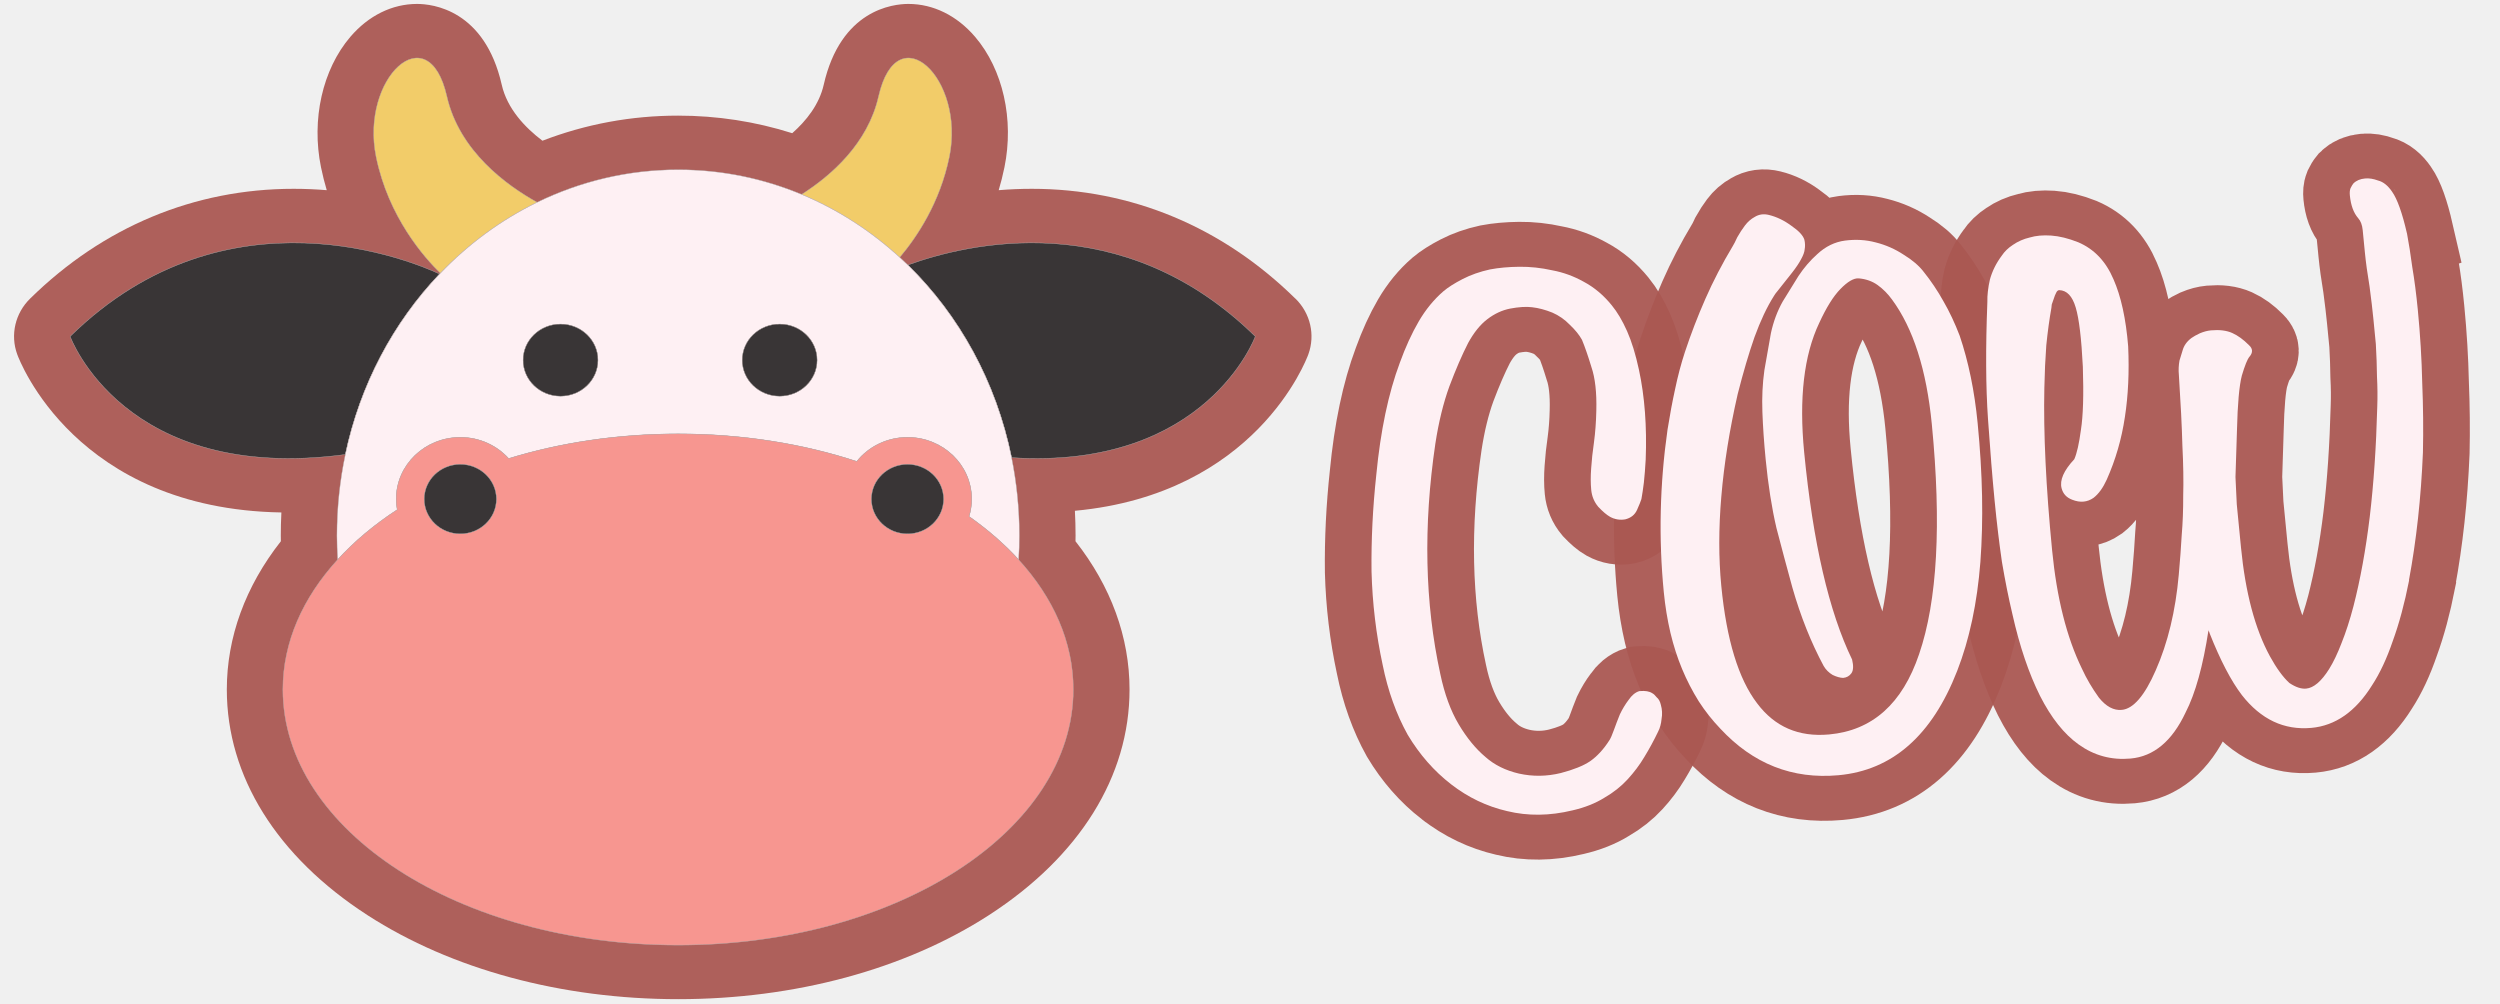
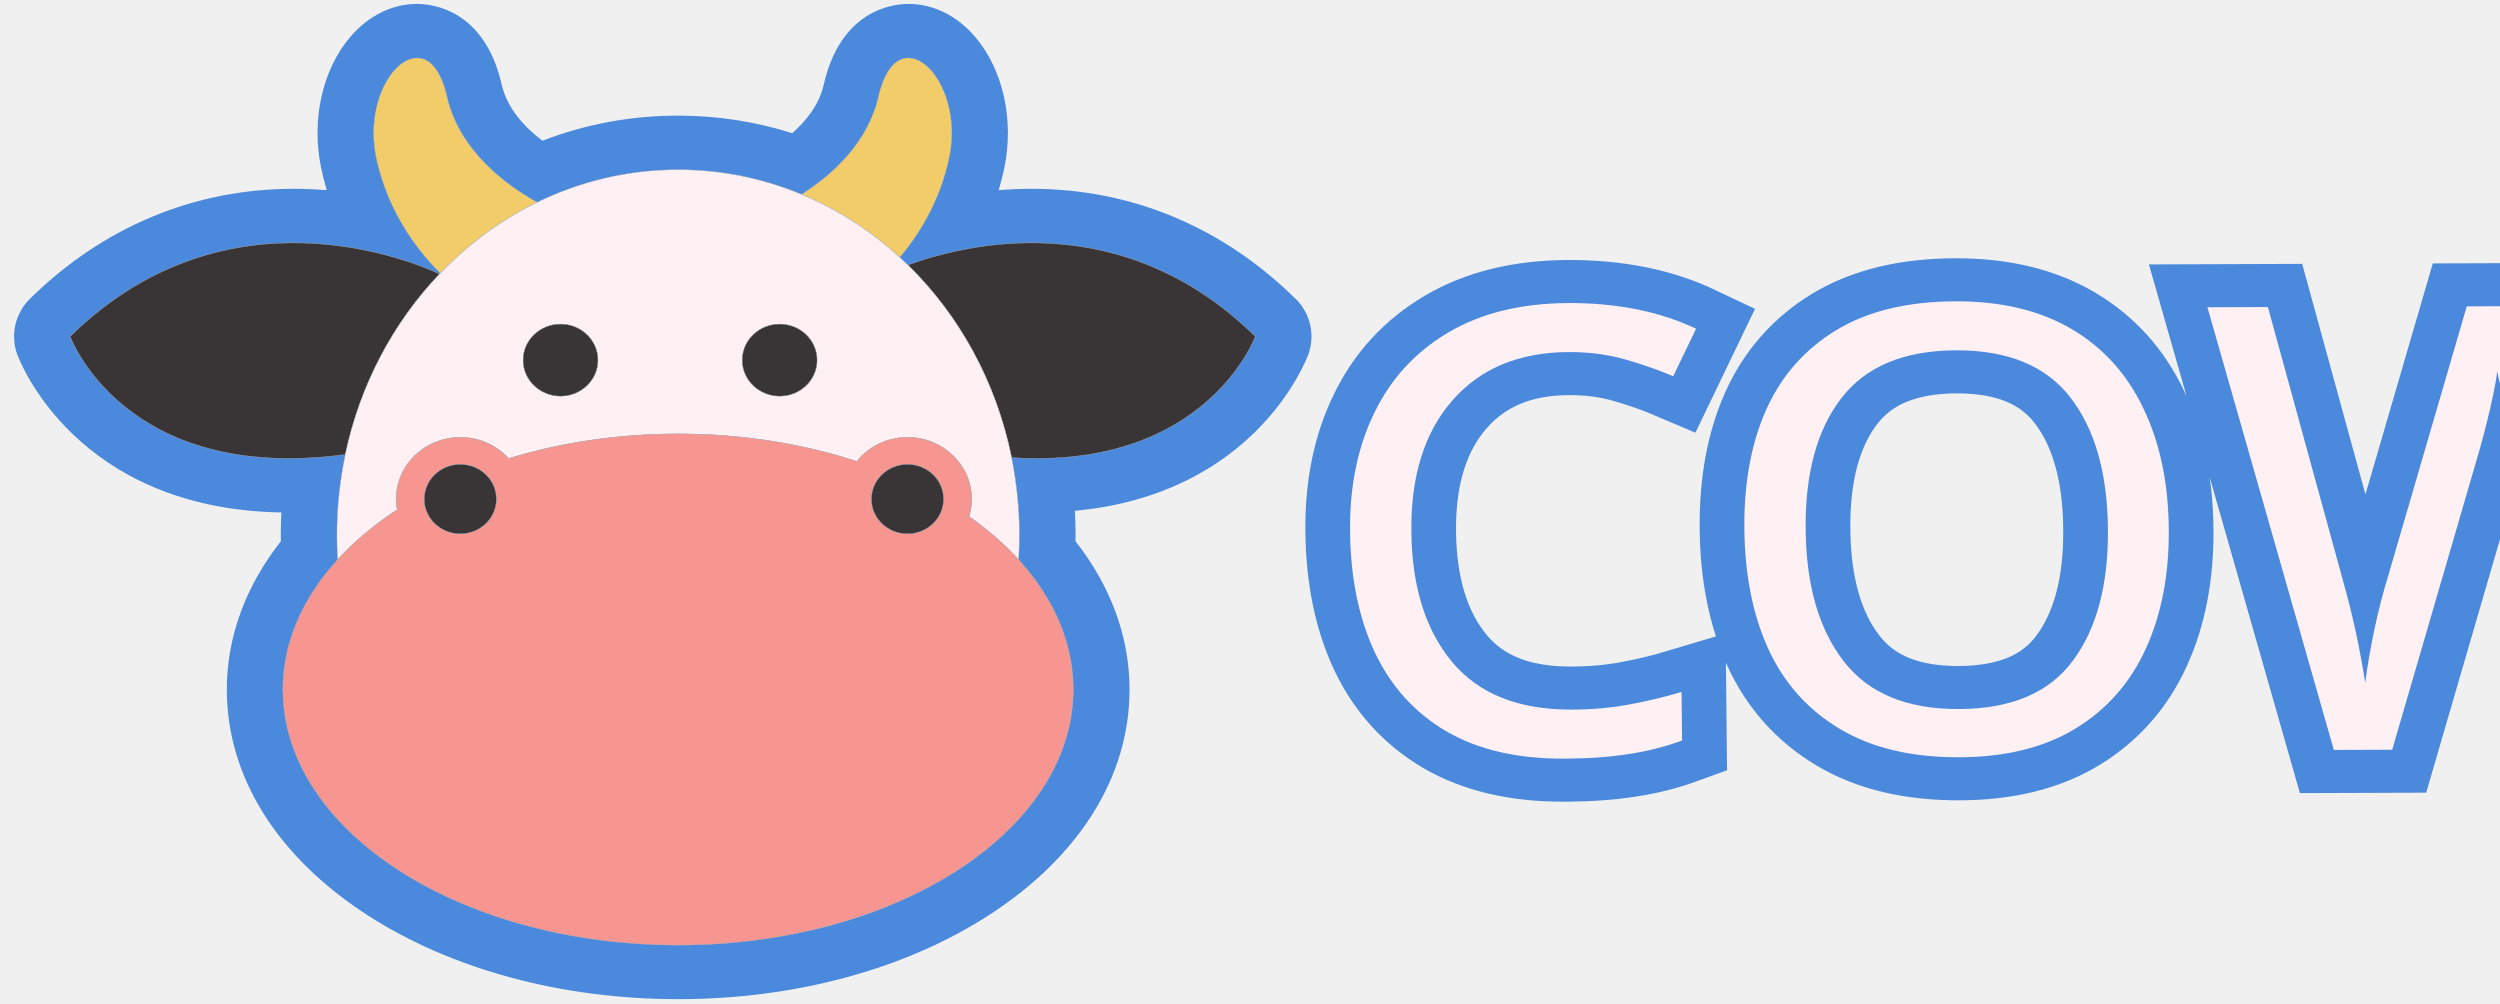
<svg xmlns="http://www.w3.org/2000/svg" width="162" height="65" viewBox="0 0 162 65" id="svg6809" version="1.1">
  <defs id="defs6811" />
  <g id="layer1" transform="translate(0,-987.3622)">
    <g id="g3451">
      <g id="g6789" transform="matrix(0.9846327,0,0,0.9846327,-57.16736,921.4269)">
-         <path id="path4164-6-2-3" style="fill:#aa5752;fill-opacity:0.941;fill-rule:nonzero;stroke:none;stroke-width:0.106;stroke-opacity:1" d="m 143.309,86.616 c -4.81,-4.728 -10.808,-7.226 -17.346,-7.226 -0.75,0 -1.477,0.032 -2.178,0.09 0.145,-0.484 0.273,-0.987 0.379,-1.508 0.643,-3.147 -0.098,-6.436 -1.932,-8.584 -1.193,-1.396 -2.751,-2.165 -4.389,-2.165 -1.024,0 -4.452,0.384 -5.574,5.322 -0.295,1.297 -1.141,2.364 -2.071,3.185 -2.427,-0.768 -4.944,-1.156 -7.509,-1.156 -3.084,0 -6.079,0.555 -8.931,1.652 -1.138,-0.862 -2.319,-2.1 -2.678,-3.681 -1.122,-4.938 -4.55,-5.322 -5.574,-5.322 -1.638,0 -3.196,0.769 -4.389,2.165 -1.835,2.148 -2.575,5.437 -1.932,8.584 0.107,0.521 0.234,1.024 0.378,1.508 -0.7,-0.057 -1.427,-0.09 -2.176,-0.09 -6.538,0 -12.537,2.499 -17.347,7.227 -0.984,0.967 -1.313,2.388 -0.848,3.665 0.153,0.42 3.858,10.179 17.386,10.408 -0.026,0.506 -0.039,1.013 -0.039,1.519 0,0.124 0,0.25 0.005,0.376 -2.333,2.969 -3.557,6.315 -3.557,9.756 0,5.716 3.286,10.989 9.253,14.849 5.515,3.567 12.779,5.531 20.452,5.531 7.673,0 14.937,-1.964 20.452,-5.531 5.967,-3.859 9.252,-9.133 9.252,-14.849 0,-3.441 -1.224,-6.787 -3.557,-9.756 0.005,-0.126 0.005,-0.252 0.005,-0.376 0,-0.543 -0.015,-1.086 -0.044,-1.629 11.882,-1.104 15.22,-9.901 15.365,-10.3 0.463,-1.277 0.135,-2.698 -0.85,-3.664" />
-         <path id="path4180-6-6-6" style="fill:#f2cc69;fill-opacity:1;fill-rule:nonzero;stroke:#b3b3b3;stroke-width:0.024" d="m 120.539,77.285 c 1.055,-5.165 -3.429,-9.399 -4.661,-3.98 -0.708,3.117 -3.131,5.224 -5.064,6.453 2.376,0.989 4.555,2.399 6.459,4.145 1.152,-1.365 2.653,-3.62 3.265,-6.618" />
-         <path id="path4182-3-1-7" style="fill:#393536;fill-opacity:1;fill-rule:nonzero;stroke:#b3b3b3;stroke-width:0.024" d="m 140.671,89.106 c -8.759,-8.607 -18.976,-6.12 -22.867,-4.702 3.385,3.305 5.822,7.706 6.828,12.678 12.842,0.818 16.039,-7.976 16.039,-7.976" />
-         <path id="path4184-5-8-5" style="fill:#f2cc69;fill-opacity:1;fill-rule:nonzero;stroke:#b3b3b3;stroke-width:0.024" d="m 93.408,80.278 c -1.993,-1.104 -5.117,-3.36 -5.938,-6.973 -1.231,-5.419 -5.716,-1.185 -4.66,3.98 0.81,3.967 3.176,6.634 4.23,7.658 1.845,-1.923 3.996,-3.509 6.369,-4.665" />
-         <path id="path4186-2-7-3" style="fill:#393536;fill-opacity:1;fill-rule:nonzero;stroke:#b3b3b3;stroke-width:0.024" d="m 62.677,89.106 c 0,0 3.535,9.726 18.109,7.77 0.97,-4.598 3.167,-8.696 6.203,-11.88 C 85.397,84.249 73.02,78.941 62.677,89.106" />
-         <path id="path4220-3-9-5" style="fill:#fef0f3;fill-opacity:1;fill-rule:nonzero;stroke:#b3b3b3;stroke-width:0.024" d="m 109.371,93.035 c -1.36,0 -2.462,-1.062 -2.462,-2.371 0,-1.309 1.103,-2.371 2.462,-2.371 1.36,0 2.462,1.061 2.462,2.371 0,1.309 -1.102,2.371 -2.462,2.371 z m -14.421,0 c -1.36,0 -2.462,-1.062 -2.462,-2.371 0,-1.309 1.102,-2.371 2.462,-2.371 1.36,0 2.462,1.061 2.462,2.371 0,1.309 -1.102,2.371 -2.462,2.371 z m 22.324,-9.131 c -1.904,-1.746 -4.084,-3.156 -6.459,-4.145 -2.52,-1.05 -5.26,-1.626 -8.126,-1.626 -3.309,0 -6.451,0.768 -9.28,2.146 -2.373,1.156 -4.524,2.742 -6.369,4.665 l -0.05,0.052 c -3.036,3.183 -5.233,7.282 -6.203,11.88 -0.362,1.716 -0.554,3.5 -0.554,5.333 0,0.533 0.018,1.061 0.05,1.585 1.095,-1.198 2.413,-2.302 3.919,-3.285 -0.041,-0.228 -0.067,-0.461 -0.067,-0.7 0,-2.245 1.89,-4.064 4.221,-4.064 1.269,0 2.405,0.542 3.179,1.396 3.38,-1.04 7.162,-1.622 11.155,-1.622 4.23,0 8.224,0.654 11.755,1.813 0.772,-0.963 1.979,-1.587 3.341,-1.587 2.331,0 4.221,1.82 4.221,4.064 0,0.398 -0.062,0.782 -0.173,1.145 1.234,0.868 2.329,1.819 3.262,2.84 0.032,-0.524 0.05,-1.052 0.05,-1.585 0,-1.76 -0.178,-3.475 -0.512,-5.127 -1.006,-4.972 -3.443,-9.373 -6.828,-12.678 -0.174,-0.17 -0.351,-0.336 -0.53,-0.5" />
-         <path id="path4222-7-2-6" style="fill:#f79690;fill-opacity:1;fill-rule:nonzero;stroke:#b3b3b3;stroke-width:0.024" d="m 88.354,97.522 c 1.311,0 2.374,1.024 2.374,2.286 0,1.263 -1.063,2.286 -2.374,2.286 -1.311,0 -2.374,-1.023 -2.374,-2.286 0,-1.263 1.063,-2.286 2.374,-2.286 z m 29.429,0 c 1.311,0 2.374,1.024 2.374,2.286 0,1.263 -1.063,2.286 -2.374,2.286 -1.311,0 -2.374,-1.023 -2.374,-2.286 0,-1.263 1.063,-2.286 2.374,-2.286 z m 4.048,3.431 c 0.111,-0.363 0.173,-0.747 0.173,-1.145 0,-2.245 -1.89,-4.064 -4.221,-4.064 -1.362,0 -2.569,0.623 -3.341,1.587 -3.531,-1.159 -7.525,-1.813 -11.755,-1.813 -3.993,0 -7.774,0.583 -11.155,1.622 -0.774,-0.854 -1.91,-1.396 -3.179,-1.396 -2.331,0 -4.221,1.82 -4.221,4.064 0,0.239 0.026,0.472 0.067,0.7 -1.505,0.984 -2.823,2.087 -3.919,3.285 -2.289,2.505 -3.605,5.426 -3.605,8.547 0,9.291 11.645,16.822 26.011,16.822 14.365,0 26.01,-7.532 26.01,-16.822 0,-3.121 -1.315,-6.042 -3.604,-8.547 -0.933,-1.021 -2.028,-1.973 -3.262,-2.84" />
-         <path id="path4224-2-0-2" style="fill:#393536;fill-opacity:1;fill-rule:nonzero;stroke:#b3b3b3;stroke-width:0.024" d="m 94.949,88.293 c -1.36,0 -2.462,1.061 -2.462,2.371 0,1.309 1.102,2.371 2.462,2.371 1.36,0 2.462,-1.062 2.462,-2.371 0,-1.309 -1.102,-2.371 -2.462,-2.371" />
-         <path id="path4226-6-2-9" style="fill:#393536;fill-opacity:1;fill-rule:nonzero;stroke:#b3b3b3;stroke-width:0.024" d="m 111.833,90.664 c 0,-1.309 -1.102,-2.371 -2.462,-2.371 -1.36,0 -2.462,1.061 -2.462,2.371 0,1.309 1.103,2.371 2.462,2.371 1.36,0 2.462,-1.062 2.462,-2.371" />
-         <path id="path4262-5-3-1" style="fill:#393536;fill-opacity:1;fill-rule:nonzero;stroke:#b3b3b3;stroke-width:0.024" d="m 88.354,102.095 c 1.311,0 2.374,-1.023 2.374,-2.286 0,-1.263 -1.063,-2.286 -2.374,-2.286 -1.311,0 -2.374,1.024 -2.374,2.286 0,1.263 1.063,2.286 2.374,2.286" />
-         <path id="path4264-6-7-2" style="fill:#393536;fill-opacity:1;fill-rule:nonzero;stroke:#b3b3b3;stroke-width:0.024" d="m 115.409,99.809 c 0,1.263 1.063,2.286 2.374,2.286 1.311,0 2.374,-1.023 2.374,-2.286 0,-1.263 -1.063,-2.286 -2.374,-2.286 -1.311,0 -2.374,1.024 -2.374,2.286" />
-         <g id="g6364">
-           <g transform="matrix(0.1861635,0.01910984,-0.01984548,0.1792627,85.50783,10.79295)" id="g5819-5-7">
-             <g transform="matrix(0.9800887,-0.1985601,0.1985601,0.9800887,0,0)" style="font-style:normal;font-variant:normal;font-weight:normal;font-stretch:normal;font-size:236.428px;line-height:125%;font-family:Ubuntu;-inkscape-font-specification:Ubuntu;letter-spacing:0px;word-spacing:0px;fill:#ffffff;fill-opacity:1;stroke:#aa5752;stroke-width:32.8;stroke-linecap:butt;stroke-linejoin:miter;stroke-miterlimit:4;stroke-dasharray:none;stroke-opacity:0.941" id="text5215-3-8-9-0">
-               <path d="m 305.945,629.258 q -8.275,-8.039 -13.476,-19.387 -4.965,-11.821 -6.384,-26.243 -1.891,-17.023 -0.709,-34.282 1.419,-17.259 4.965,-34.991 4.492,-23.879 12.058,-39.956 3.783,-8.275 8.039,-14.422 4.256,-6.147 9.694,-10.166 2.601,-1.891 7.093,-3.783 4.492,-1.891 9.93,-2.601 4.729,-0.473 10.403,0 5.674,0.473 11.349,2.364 5.674,1.655 10.639,5.201 5.201,3.546 8.984,9.457 2.601,4.019 4.492,9.93 1.891,5.911 2.837,14.422 1.655,14.895 -0.709,32.863 -0.709,4.729 -1.419,8.275 -0.709,3.31 -1.419,5.911 -0.473,1.182 -1.891,3.783 -1.419,2.601 -4.492,3.074 -2.837,0.236 -5.201,-1.419 -1.655,-1.182 -3.783,-4.019 -1.891,-2.837 -1.891,-6.384 0,-3.546 0.709,-7.802 0.709,-4.492 1.891,-9.457 1.182,-5.201 1.891,-11.349 1.182,-9.93 -0.236,-16.077 -1.182,-6.147 -2.364,-10.166 -1.182,-2.837 -3.783,-5.911 -2.364,-3.074 -5.674,-4.965 -3.546,-1.891 -6.856,-2.601 -3.074,-0.709 -7.802,-0.236 -4.256,0.473 -8.275,3.074 -4.019,2.601 -7.566,8.039 -3.783,6.147 -8.039,15.131 -4.019,8.748 -6.856,20.333 -10.639,44.448 -6.147,83.932 1.182,11.112 4.729,18.914 3.546,7.802 8.275,12.767 4.256,4.729 11.112,7.093 7.093,2.364 14.659,1.182 6.856,-1.182 10.639,-3.31 4.019,-2.364 7.566,-7.093 0.709,-0.946 1.891,-3.546 1.182,-2.601 2.601,-5.438 1.655,-2.837 3.546,-4.965 1.891,-2.364 4.019,-2.837 l 0.236,0 q 2.837,0 4.256,1.182 0.709,0.473 1.419,1.655 0.946,0.946 1.182,2.837 0.473,2.601 -0.236,5.201 -0.473,2.601 -1.655,4.492 -2.601,4.492 -5.674,8.748 -2.837,4.019 -6.62,7.566 -3.783,3.546 -8.748,5.911 -4.965,2.601 -11.585,3.546 -12.294,1.891 -22.933,-1.891 -10.403,-3.546 -18.678,-11.585 z" style="font-style:normal;font-variant:normal;font-weight:normal;font-stretch:normal;font-family:'Variane Script';-inkscape-font-specification:'Variane Script';fill:#ffffff;stroke:#aa5752;stroke-width:32.8;stroke-miterlimit:4;stroke-dasharray:none;stroke-opacity:0.941" id="path6402" />
-               <path d="m 499.258,482.909 q 3.31,14.659 3.31,32.391 0,14.186 -0.946,26.716 -0.946,12.531 -2.837,23.879 -3.783,22.224 -11.821,38.774 -16.55,34.046 -45.158,34.046 -24.352,0 -39.72,-20.806 -3.783,-4.965 -6.62,-10.639 -2.837,-5.911 -4.729,-12.294 -1.891,-6.384 -2.837,-13.476 -0.946,-7.329 -0.946,-15.131 0,-29.553 6.856,-58.87 1.891,-7.566 4.019,-14.422 2.128,-7.093 4.729,-13.24 4.019,-9.457 8.984,-18.678 4.965,-9.221 11.349,-18.205 0.709,-0.946 1.891,-3.074 1.419,-2.128 3.074,-4.019 1.655,-1.891 3.783,-2.837 2.364,-1.182 4.965,-0.236 4.019,1.419 7.566,4.729 3.546,3.074 4.019,5.438 0.236,1.891 -0.236,3.546 -0.236,1.419 -1.655,3.546 -1.182,1.891 -3.546,4.492 -2.128,2.364 -5.674,6.147 -0.946,0.946 -1.419,1.655 -4.256,5.674 -8.275,14.422 -3.783,8.511 -7.802,20.096 -6.147,19.151 -9.221,36.646 -3.074,17.259 -3.074,32.627 0,29.553 8.511,43.739 8.039,13.713 24.116,13.713 22.933,0 34.282,-26.243 12.294,-28.135 12.294,-83.223 0,-29.79 -9.694,-46.576 -1.891,-3.31 -4.492,-5.674 -2.601,-2.364 -6.384,-3.074 -2.601,-0.473 -6.856,3.31 -4.019,3.546 -8.511,11.585 -9.694,16.786 -9.694,46.576 0,49.65 9.694,76.839 0.473,3.546 -0.709,4.965 -1.182,1.419 -3.074,1.419 -1.655,-0.236 -3.546,-1.419 -1.891,-1.419 -2.837,-3.546 -5.438,-13.476 -8.275,-29.553 -1.891,-11.349 -3.546,-22.224 -1.419,-11.112 -1.419,-25.298 0,-9.221 0.473,-17.259 0.473,-8.039 2.128,-15.131 1.891,-7.093 3.546,-13.24 1.891,-6.147 5.201,-11.112 3.31,-4.492 6.384,-8.748 3.31,-4.256 7.329,-7.329 4.729,-3.783 10.166,-4.019 5.674,-0.236 10.639,1.655 5.201,1.891 9.457,5.438 4.256,3.31 6.384,6.856 3.31,5.201 5.911,11.349 2.601,5.911 4.492,13.004 z" style="font-style:normal;font-variant:normal;font-weight:normal;font-stretch:normal;font-family:'Variane Script';-inkscape-font-specification:'Variane Script';fill:#ffffff;stroke:#aa5752;stroke-width:32.8;stroke-miterlimit:4;stroke-dasharray:none;stroke-opacity:0.941" id="path6404" />
-               <path d="m 659.308,460.449 q 0.473,5.438 0.709,12.531 0.473,6.856 0.473,15.604 0,13.713 -0.946,26.716 -0.709,13.004 -2.128,25.298 -3.31,24.588 -9.221,45.867 l 0,0.236 q -3.546,12.294 -7.802,21.515 -4.019,9.221 -8.748,15.368 -9.93,13.476 -22.697,13.476 -14.422,0 -23.17,-14.186 -4.965,-8.275 -9.221,-23.643 0,-0.473 -0.236,-0.709 0,-0.236 0,-0.473 -4.729,19.387 -10.876,29.317 -8.511,14.895 -20.806,14.895 -10.166,0 -17.732,-6.856 -7.093,-6.384 -11.821,-18.914 -4.729,-12.767 -6.856,-30.499 -1.182,-8.984 -1.891,-19.387 -0.473,-10.403 -0.473,-22.461 0,-12.531 0.473,-30.026 0.473,-17.496 3.783,-42.557 0.236,-3.546 1.655,-8.039 1.655,-4.492 4.965,-8.275 1.655,-2.128 4.256,-3.546 2.837,-1.655 6.147,-2.128 3.31,-0.709 7.566,0 4.256,0.709 9.221,3.31 8.039,4.492 11.112,14.659 3.074,9.694 2.837,24.825 -0.709,13.949 -3.546,25.534 -2.837,11.821 -8.511,22.224 -2.364,4.256 -5.201,6.147 -3.546,2.128 -7.566,0 -2.837,-1.419 -3.31,-4.492 -0.709,-4.492 5.438,-10.166 1.655,-3.074 3.31,-10.403 1.891,-7.566 2.837,-22.933 0.709,-15.604 -0.473,-21.751 -1.182,-6.384 -5.201,-6.856 -0.709,0 -1.182,0.946 -0.473,0.709 -0.946,1.891 -0.473,0.946 -0.946,2.128 -0.236,0.946 -0.236,1.182 -1.655,6.147 -3.074,13.476 -1.182,7.093 -2.128,15.368 -2.837,24.588 -2.837,59.343 0,26.243 6.384,43.976 1.891,5.674 4.965,11.112 3.31,5.201 7.566,5.201 6.147,0 13.24,-13.24 7.802,-14.422 11.349,-34.046 1.419,-7.802 2.364,-14.186 1.182,-6.62 1.891,-14.422 0.946,-7.802 1.419,-18.205 0.709,-10.403 1.182,-25.771 0,-2.601 0.709,-5.201 0.473,-1.182 1.419,-3.546 0.946,-2.601 3.546,-4.256 1.182,-0.709 3.074,-1.419 2.128,-0.709 4.019,-0.709 4.492,0 7.329,1.655 2.837,1.655 5.438,4.965 1.891,2.128 -0.236,4.256 -1.182,1.182 -3.31,6.62 -1.891,5.438 -3.546,19.623 -0.709,5.674 -1.182,9.457 -0.473,3.546 -0.946,7.566 -0.236,4.019 -0.473,9.93 0,5.674 0,15.841 0,24.825 6.384,40.429 2.837,6.856 5.911,10.403 3.074,2.601 5.674,2.601 4.019,0 8.748,-6.384 2.601,-3.546 5.201,-8.984 2.837,-5.674 5.438,-13.004 4.965,-14.186 8.748,-31.918 3.783,-17.968 6.384,-39.72 0.709,-5.438 0.946,-11.112 0.473,-5.674 0.709,-11.821 0,-4.019 0,-8.984 0,-5.201 -0.236,-12.058 -0.473,-7.329 -0.473,-12.531 0,-5.201 0,-8.275 0,-2.837 -1.182,-4.492 -2.128,-3.074 -2.128,-8.511 0,-1.655 0.473,-2.601 0.709,-1.182 1.182,-1.655 1.655,-1.419 4.256,-1.419 2.128,0 4.492,1.182 2.601,0.946 4.492,4.492 2.364,4.256 3.783,15.604 z" style="font-style:normal;font-variant:normal;font-weight:normal;font-stretch:normal;font-family:'Variane Script';-inkscape-font-specification:'Variane Script';fill:#ffffff;stroke:#aa5752;stroke-width:32.8;stroke-miterlimit:4;stroke-dasharray:none;stroke-opacity:0.941" id="path6406" />
-             </g>
-           </g>
-           <g transform="matrix(1.014597,-0.09179998,0.0953339,0.9769873,0,0)" style="font-style:normal;font-variant:normal;font-weight:normal;font-stretch:normal;font-size:43.435px;line-height:125%;font-family:Ubuntu;-inkscape-font-specification:Ubuntu;letter-spacing:0px;word-spacing:0px;fill:#fef0f3;fill-opacity:1;stroke:none;stroke-width:1px;stroke-linecap:butt;stroke-linejoin:miter;stroke-opacity:1" id="text5215-3-2-9">
-             <path d="m 138.718,134.405 q -1.52,-1.477 -2.476,-3.562 -0.912,-2.172 -1.173,-4.821 -0.347,-3.127 -0.13,-6.298 0.261,-3.171 0.912,-6.428 0.825,-4.387 2.215,-7.341 0.695,-1.52 1.477,-2.65 0.782,-1.129 1.781,-1.868 0.478,-0.347 1.303,-0.695 0.825,-0.347 1.824,-0.478 0.869,-0.087 1.911,0 1.042,0.087 2.085,0.434 1.042,0.304 1.955,0.956 0.956,0.652 1.651,1.737 0.478,0.738 0.825,1.824 0.347,1.086 0.521,2.65 0.304,2.736 -0.13,6.038 -0.13,0.869 -0.261,1.52 -0.13,0.608 -0.261,1.086 -0.087,0.217 -0.347,0.695 -0.261,0.478 -0.825,0.565 -0.521,0.043 -0.956,-0.261 -0.304,-0.217 -0.695,-0.738 -0.347,-0.521 -0.347,-1.173 0,-0.652 0.13,-1.433 0.13,-0.825 0.347,-1.737 0.217,-0.956 0.347,-2.085 0.217,-1.824 -0.043,-2.954 -0.217,-1.129 -0.434,-1.868 -0.217,-0.521 -0.695,-1.086 -0.434,-0.565 -1.042,-0.912 -0.652,-0.347 -1.26,-0.478 -0.565,-0.13 -1.433,-0.043 -0.782,0.087 -1.52,0.565 -0.738,0.478 -1.39,1.477 -0.695,1.129 -1.477,2.78 -0.738,1.607 -1.26,3.735 -1.955,8.166 -1.129,15.42 0.217,2.041 0.869,3.475 0.652,1.433 1.52,2.346 0.782,0.869 2.041,1.303 1.303,0.434 2.693,0.217 1.26,-0.217 1.955,-0.608 0.738,-0.434 1.39,-1.303 0.13,-0.174 0.347,-0.652 0.217,-0.478 0.478,-0.999 0.304,-0.521 0.652,-0.912 0.347,-0.434 0.738,-0.521 l 0.043,0 q 0.521,0 0.782,0.217 0.13,0.087 0.261,0.304 0.174,0.174 0.217,0.521 0.087,0.478 -0.043,0.956 -0.087,0.478 -0.304,0.825 -0.478,0.825 -1.042,1.607 -0.521,0.738 -1.216,1.39 -0.695,0.652 -1.607,1.086 -0.912,0.478 -2.128,0.652 -2.259,0.347 -4.213,-0.347 -1.911,-0.652 -3.431,-2.128 z" style="font-style:normal;font-variant:normal;font-weight:normal;font-stretch:normal;font-family:'Variane Script';-inkscape-font-specification:'Variane Script';fill:#fef0f3;fill-opacity:1" id="path6409" />
-             <path d="m 174.233,107.518 q 0.608,2.693 0.608,5.951 0,2.606 -0.174,4.908 -0.174,2.302 -0.521,4.387 -0.695,4.083 -2.172,7.123 -3.04,6.255 -8.296,6.255 -4.474,0 -7.297,-3.822 -0.695,-0.912 -1.216,-1.955 -0.521,-1.086 -0.869,-2.259 -0.347,-1.173 -0.521,-2.476 -0.174,-1.347 -0.174,-2.78 0,-5.429 1.26,-10.815 0.347,-1.39 0.738,-2.65 0.391,-1.303 0.869,-2.432 0.738,-1.737 1.651,-3.431 0.912,-1.694 2.085,-3.345 0.13,-0.174 0.347,-0.565 0.261,-0.391 0.565,-0.738 0.304,-0.347 0.695,-0.521 0.434,-0.217 0.912,-0.043 0.738,0.261 1.39,0.869 0.652,0.565 0.738,0.999 0.043,0.347 -0.043,0.652 -0.043,0.261 -0.304,0.652 -0.217,0.347 -0.652,0.825 -0.391,0.434 -1.042,1.129 -0.174,0.174 -0.261,0.304 -0.782,1.042 -1.52,2.65 -0.695,1.564 -1.433,3.692 -1.129,3.518 -1.694,6.732 -0.565,3.171 -0.565,5.994 0,5.429 1.564,8.036 1.477,2.519 4.43,2.519 4.213,0 6.298,-4.821 2.259,-5.169 2.259,-15.289 0,-5.473 -1.781,-8.557 -0.347,-0.608 -0.825,-1.042 -0.478,-0.434 -1.173,-0.565 -0.478,-0.087 -1.26,0.608 -0.738,0.652 -1.564,2.128 -1.781,3.084 -1.781,8.557 0,9.121 1.781,14.117 0.087,0.652 -0.13,0.912 -0.217,0.261 -0.565,0.261 -0.304,-0.043 -0.652,-0.261 -0.347,-0.261 -0.521,-0.652 -0.999,-2.476 -1.52,-5.429 -0.347,-2.085 -0.652,-4.083 -0.261,-2.041 -0.261,-4.648 0,-1.694 0.087,-3.171 0.087,-1.477 0.391,-2.78 0.347,-1.303 0.652,-2.432 0.347,-1.129 0.956,-2.041 0.608,-0.825 1.173,-1.607 0.608,-0.782 1.346,-1.347 0.869,-0.695 1.868,-0.738 1.042,-0.043 1.955,0.304 0.956,0.347 1.737,0.999 0.782,0.608 1.173,1.26 0.608,0.956 1.086,2.085 0.478,1.086 0.825,2.389 z" style="font-style:normal;font-variant:normal;font-weight:normal;font-stretch:normal;font-family:'Variane Script';-inkscape-font-specification:'Variane Script';fill:#fef0f3;fill-opacity:1" id="path6411" />
-             <path d="m 203.636,103.392 q 0.087,0.999 0.13,2.302 0.087,1.26 0.087,2.867 0,2.519 -0.174,4.908 -0.13,2.389 -0.391,4.648 -0.608,4.517 -1.694,8.426 l 0,0.043 q -0.652,2.259 -1.433,3.953 -0.738,1.694 -1.607,2.823 -1.824,2.476 -4.17,2.476 -2.65,0 -4.257,-2.606 -0.912,-1.52 -1.694,-4.344 0,-0.087 -0.043,-0.13 0,-0.043 0,-0.087 -0.869,3.562 -1.998,5.386 -1.564,2.736 -3.822,2.736 -1.868,0 -3.258,-1.26 -1.303,-1.173 -2.172,-3.475 -0.869,-2.346 -1.26,-5.603 -0.217,-1.651 -0.347,-3.562 -0.087,-1.911 -0.087,-4.126 0,-2.302 0.087,-5.516 0.087,-3.214 0.695,-7.818 0.043,-0.652 0.304,-1.477 0.304,-0.825 0.912,-1.52 0.304,-0.391 0.782,-0.652 0.521,-0.304 1.129,-0.391 0.608,-0.13 1.39,0 0.782,0.13 1.694,0.608 1.477,0.825 2.041,2.693 0.565,1.781 0.521,4.561 -0.13,2.563 -0.652,4.691 -0.521,2.172 -1.564,4.083 -0.434,0.782 -0.956,1.129 -0.652,0.391 -1.39,0 -0.521,-0.261 -0.608,-0.825 -0.13,-0.825 0.999,-1.868 0.304,-0.565 0.608,-1.911 0.347,-1.39 0.521,-4.213 0.13,-2.867 -0.087,-3.996 -0.217,-1.173 -0.956,-1.26 -0.13,0 -0.217,0.174 -0.087,0.13 -0.174,0.347 -0.087,0.174 -0.174,0.391 -0.043,0.174 -0.043,0.217 -0.304,1.129 -0.565,2.476 -0.217,1.303 -0.391,2.823 -0.521,4.517 -0.521,10.902 0,4.821 1.173,8.079 0.347,1.042 0.912,2.041 0.608,0.956 1.39,0.956 1.129,0 2.432,-2.432 1.433,-2.65 2.085,-6.255 0.261,-1.433 0.434,-2.606 0.217,-1.216 0.347,-2.65 0.174,-1.433 0.261,-3.345 0.13,-1.911 0.217,-4.734 0,-0.478 0.13,-0.956 0.087,-0.217 0.261,-0.652 0.174,-0.478 0.652,-0.782 0.217,-0.13 0.565,-0.261 0.391,-0.13 0.738,-0.13 0.825,0 1.347,0.304 0.521,0.304 0.999,0.912 0.347,0.391 -0.043,0.782 -0.217,0.217 -0.608,1.216 -0.347,0.999 -0.652,3.605 -0.13,1.042 -0.217,1.737 -0.087,0.652 -0.174,1.39 -0.043,0.738 -0.087,1.824 0,1.042 0,2.91 0,4.561 1.173,7.427 0.521,1.26 1.086,1.911 0.565,0.478 1.042,0.478 0.738,0 1.607,-1.173 0.478,-0.652 0.956,-1.651 0.521,-1.042 0.999,-2.389 0.912,-2.606 1.607,-5.864 0.695,-3.301 1.173,-7.297 0.13,-0.999 0.174,-2.041 0.087,-1.042 0.13,-2.172 0,-0.738 0,-1.651 0,-0.956 -0.043,-2.215 -0.087,-1.347 -0.087,-2.302 0,-0.956 0,-1.52 0,-0.521 -0.217,-0.825 -0.391,-0.565 -0.391,-1.564 0,-0.304 0.087,-0.478 0.13,-0.217 0.217,-0.304 0.304,-0.261 0.782,-0.261 0.391,0 0.825,0.217 0.478,0.174 0.825,0.825 0.434,0.782 0.695,2.867 z" style="font-style:normal;font-variant:normal;font-weight:normal;font-stretch:normal;font-family:'Variane Script';-inkscape-font-specification:'Variane Script';fill:#fef0f3;fill-opacity:1" id="path6413" />
-           </g>
+         <g id="g4182">
+           <path d="m 143.309,86.616 c -4.81,-4.728 -10.808,-7.226 -17.346,-7.226 -0.75,0 -1.477,0.032 -2.178,0.09 0.145,-0.484 0.273,-0.987 0.379,-1.508 0.643,-3.147 -0.098,-6.436 -1.932,-8.584 -1.193,-1.396 -2.751,-2.165 -4.389,-2.165 -1.024,0 -4.452,0.384 -5.574,5.322 -0.295,1.297 -1.141,2.364 -2.071,3.185 -2.427,-0.768 -4.944,-1.156 -7.509,-1.156 -3.084,0 -6.079,0.555 -8.931,1.652 -1.138,-0.862 -2.319,-2.1 -2.678,-3.681 -1.122,-4.938 -4.55,-5.322 -5.574,-5.322 -1.638,0 -3.196,0.769 -4.389,2.165 -1.835,2.148 -2.575,5.437 -1.932,8.584 0.107,0.521 0.234,1.024 0.378,1.508 -0.7,-0.057 -1.427,-0.09 -2.176,-0.09 -6.538,0 -12.537,2.499 -17.347,7.227 -0.984,0.967 -1.313,2.388 -0.848,3.665 0.153,0.42 3.858,10.179 17.386,10.408 -0.026,0.506 -0.039,1.013 -0.039,1.519 0,0.124 0,0.25 0.005,0.376 -2.333,2.969 -3.557,6.315 -3.557,9.756 0,5.716 3.286,10.989 9.253,14.849 5.515,3.567 12.779,5.531 20.452,5.531 7.673,0 14.937,-1.964 20.452,-5.531 5.967,-3.859 9.252,-9.133 9.252,-14.849 0,-3.441 -1.224,-6.787 -3.557,-9.756 0.005,-0.126 0.005,-0.252 0.005,-0.376 0,-0.543 -0.015,-1.086 -0.044,-1.629 11.882,-1.104 15.22,-9.901 15.365,-10.3 0.463,-1.277 0.135,-2.698 -0.85,-3.664" style="fill:#4a89dc;fill-opacity:1;fill-rule:nonzero;stroke:none;stroke-width:0.106;stroke-opacity:1" id="path4164-6-2-3" />
+           <path d="m 120.539,77.285 c 1.055,-5.165 -3.429,-9.399 -4.661,-3.98 -0.708,3.117 -3.131,5.224 -5.064,6.453 2.376,0.989 4.555,2.399 6.459,4.145 1.152,-1.365 2.653,-3.62 3.265,-6.618" style="fill:#f2cc69;fill-opacity:1;fill-rule:nonzero;stroke:#b3b3b3;stroke-width:0.024" id="path4180-6-6-6" />
+           <path d="m 140.671,89.106 c -8.759,-8.607 -18.976,-6.12 -22.867,-4.702 3.385,3.305 5.822,7.706 6.828,12.678 12.842,0.818 16.039,-7.976 16.039,-7.976" style="fill:#393536;fill-opacity:1;fill-rule:nonzero;stroke:#b3b3b3;stroke-width:0.024" id="path4182-3-1-7" />
+           <path d="m 93.408,80.278 c -1.993,-1.104 -5.117,-3.36 -5.938,-6.973 -1.231,-5.419 -5.716,-1.185 -4.66,3.98 0.81,3.967 3.176,6.634 4.23,7.658 1.845,-1.923 3.996,-3.509 6.369,-4.665" style="fill:#f2cc69;fill-opacity:1;fill-rule:nonzero;stroke:#b3b3b3;stroke-width:0.024" id="path4184-5-8-5" />
+           <path d="m 62.677,89.106 c 0,0 3.535,9.726 18.109,7.77 0.97,-4.598 3.167,-8.696 6.203,-11.88 C 85.397,84.249 73.02,78.941 62.677,89.106" style="fill:#393536;fill-opacity:1;fill-rule:nonzero;stroke:#b3b3b3;stroke-width:0.024" id="path4186-2-7-3" />
+           <path d="m 109.371,93.035 c -1.36,0 -2.462,-1.062 -2.462,-2.371 0,-1.309 1.103,-2.371 2.462,-2.371 1.36,0 2.462,1.061 2.462,2.371 0,1.309 -1.102,2.371 -2.462,2.371 z m -14.421,0 c -1.36,0 -2.462,-1.062 -2.462,-2.371 0,-1.309 1.102,-2.371 2.462,-2.371 1.36,0 2.462,1.061 2.462,2.371 0,1.309 -1.102,2.371 -2.462,2.371 z m 22.324,-9.131 c -1.904,-1.746 -4.084,-3.156 -6.459,-4.145 -2.52,-1.05 -5.26,-1.626 -8.126,-1.626 -3.309,0 -6.451,0.768 -9.28,2.146 -2.373,1.156 -4.524,2.742 -6.369,4.665 l -0.05,0.052 c -3.036,3.183 -5.233,7.282 -6.203,11.88 -0.362,1.716 -0.554,3.5 -0.554,5.333 0,0.533 0.018,1.061 0.05,1.585 1.095,-1.198 2.413,-2.302 3.919,-3.285 -0.041,-0.228 -0.067,-0.461 -0.067,-0.7 0,-2.245 1.89,-4.064 4.221,-4.064 1.269,0 2.405,0.542 3.179,1.396 3.38,-1.04 7.162,-1.622 11.155,-1.622 4.23,0 8.224,0.654 11.755,1.813 0.772,-0.963 1.979,-1.587 3.341,-1.587 2.331,0 4.221,1.82 4.221,4.064 0,0.398 -0.062,0.782 -0.173,1.145 1.234,0.868 2.329,1.819 3.262,2.84 0.032,-0.524 0.05,-1.052 0.05,-1.585 0,-1.76 -0.178,-3.475 -0.512,-5.127 -1.006,-4.972 -3.443,-9.373 -6.828,-12.678 -0.174,-0.17 -0.351,-0.336 -0.53,-0.5" style="fill:#fef0f3;fill-opacity:1;fill-rule:nonzero;stroke:#b3b3b3;stroke-width:0.024" id="path4220-3-9-5" />
+           <path d="m 88.354,97.522 c 1.311,0 2.374,1.024 2.374,2.286 0,1.263 -1.063,2.286 -2.374,2.286 -1.311,0 -2.374,-1.023 -2.374,-2.286 0,-1.263 1.063,-2.286 2.374,-2.286 z m 29.429,0 c 1.311,0 2.374,1.024 2.374,2.286 0,1.263 -1.063,2.286 -2.374,2.286 -1.311,0 -2.374,-1.023 -2.374,-2.286 0,-1.263 1.063,-2.286 2.374,-2.286 z m 4.048,3.431 c 0.111,-0.363 0.173,-0.747 0.173,-1.145 0,-2.245 -1.89,-4.064 -4.221,-4.064 -1.362,0 -2.569,0.623 -3.341,1.587 -3.531,-1.159 -7.525,-1.813 -11.755,-1.813 -3.993,0 -7.774,0.583 -11.155,1.622 -0.774,-0.854 -1.91,-1.396 -3.179,-1.396 -2.331,0 -4.221,1.82 -4.221,4.064 0,0.239 0.026,0.472 0.067,0.7 -1.505,0.984 -2.823,2.087 -3.919,3.285 -2.289,2.505 -3.605,5.426 -3.605,8.547 0,9.291 11.645,16.822 26.011,16.822 14.365,0 26.01,-7.532 26.01,-16.822 0,-3.121 -1.315,-6.042 -3.604,-8.547 -0.933,-1.021 -2.028,-1.973 -3.262,-2.84" style="fill:#f79690;fill-opacity:1;fill-rule:nonzero;stroke:#b3b3b3;stroke-width:0.024" id="path4222-7-2-6" />
+           <path d="m 94.949,88.293 c -1.36,0 -2.462,1.061 -2.462,2.371 0,1.309 1.102,2.371 2.462,2.371 1.36,0 2.462,-1.062 2.462,-2.371 0,-1.309 -1.102,-2.371 -2.462,-2.371" style="fill:#393536;fill-opacity:1;fill-rule:nonzero;stroke:#b3b3b3;stroke-width:0.024" id="path4224-2-0-2" />
+           <path d="m 111.833,90.664 c 0,-1.309 -1.102,-2.371 -2.462,-2.371 -1.36,0 -2.462,1.061 -2.462,2.371 0,1.309 1.103,2.371 2.462,2.371 1.36,0 2.462,-1.062 2.462,-2.371" style="fill:#393536;fill-opacity:1;fill-rule:nonzero;stroke:#b3b3b3;stroke-width:0.024" id="path4226-6-2-9" />
+           <path d="m 88.354,102.095 c 1.311,0 2.374,-1.023 2.374,-2.286 0,-1.263 -1.063,-2.286 -2.374,-2.286 -1.311,0 -2.374,1.024 -2.374,2.286 0,1.263 1.063,2.286 2.374,2.286" style="fill:#393536;fill-opacity:1;fill-rule:nonzero;stroke:#b3b3b3;stroke-width:0.024" id="path4262-5-3-1" />
+           <path d="m 115.409,99.809 c 0,1.263 1.063,2.286 2.374,2.286 1.311,0 2.374,-1.023 2.374,-2.286 0,-1.263 -1.063,-2.286 -2.374,-2.286 -1.311,0 -2.374,1.024 -2.374,2.286" style="fill:#393536;fill-opacity:1;fill-rule:nonzero;stroke:#b3b3b3;stroke-width:0.024" id="path4264-6-7-2" />
        </g>
-         <g transform="translate(-1.015607,68.9162)" id="g6364-0">
-           <g transform="matrix(0.1861635,0.01910984,-0.01984548,0.1792627,85.50783,10.79295)" id="g5819-5-7-6">
-             <text xml:space="preserve" style="font-style:normal;font-variant:normal;font-weight:normal;font-stretch:normal;font-size:236.428px;line-height:125%;font-family:Ubuntu;-inkscape-font-specification:Ubuntu;letter-spacing:0px;word-spacing:0px;fill:#ffffff;fill-opacity:1;stroke:#aa5752;stroke-width:32.8;stroke-linecap:butt;stroke-linejoin:miter;stroke-miterlimit:4;stroke-dasharray:none;stroke-opacity:0.941" x="284.903" y="630.44" id="text5215-3-8-9-0-2" transform="matrix(0.9800887,-0.1985601,0.1985601,0.9800887,0,0)">
-               <tspan id="tspan5217-6-0-2-6" x="284.903" y="630.44" style="font-style:normal;font-variant:normal;font-weight:normal;font-stretch:normal;font-family:'Variane Script';-inkscape-font-specification:'Variane Script';fill:#ffffff;stroke:#aa5752;stroke-width:32.8;stroke-miterlimit:4;stroke-dasharray:none;stroke-opacity:0.941">COW</tspan>
-             </text>
-           </g>
-           <text transform="matrix(1.014597,-0.09179998,0.0953339,0.9769873,0,0)" id="text5215-3-2-9-1" y="134.622" x="134.852" style="font-style:normal;font-variant:normal;font-weight:normal;font-stretch:normal;font-size:43.435px;line-height:125%;font-family:Ubuntu;-inkscape-font-specification:Ubuntu;letter-spacing:0px;word-spacing:0px;fill:#fef0f3;fill-opacity:1;stroke:none;stroke-width:1px;stroke-linecap:butt;stroke-linejoin:miter;stroke-opacity:1" xml:space="preserve">
-             <tspan style="font-style:normal;font-variant:normal;font-weight:normal;font-stretch:normal;font-family:'Variane Script';-inkscape-font-specification:'Variane Script';fill:#fef0f3;fill-opacity:1" y="134.622" x="134.852" id="tspan5217-6-8-8">COW</tspan>
+         <g id="g4176" transform="matrix(1.723771,0,0,1.723771,4.612889,-139.9225)">
+           <text transform="matrix(1.018735,-0.00355433,0.01033327,0.9815732,0,0)" id="text5215-3-8-9-0-2" y="151.864" x="78.111" style="font-style:normal;font-variant:normal;font-weight:normal;font-stretch:normal;font-size:24.144px;line-height:125%;font-family:Ubuntu;-inkscape-font-specification:Ubuntu;letter-spacing:0px;word-spacing:0px;fill:#ffffff;fill-opacity:1;stroke:#4a89dc;stroke-width:3.349;stroke-linecap:butt;stroke-linejoin:miter;stroke-miterlimit:4;stroke-dasharray:none;stroke-opacity:1" xml:space="preserve">
+             <tspan style="font-style:normal;font-variant:normal;font-weight:normal;font-stretch:normal;font-family:Oswald;-inkscape-font-specification:Oswald;fill:#ffffff;stroke:#4a89dc;stroke-width:3.349;stroke-miterlimit:4;stroke-dasharray:none;stroke-opacity:1" y="151.864" x="78.111" id="tspan5217-6-0-2-6">COW</tspan>
+           </text>
+           <text transform="matrix(1.018735,-0.00355433,0.01033331,0.9815732,0,0)" id="text5215-3-2-9-1" y="151.864" x="78.111" style="font-style:normal;font-variant:normal;font-weight:normal;font-stretch:normal;font-size:24.144px;line-height:125%;font-family:Ubuntu;-inkscape-font-specification:Ubuntu;letter-spacing:0px;word-spacing:0px;fill:#fef0f3;fill-opacity:1;stroke:none;stroke-width:1px;stroke-linecap:butt;stroke-linejoin:miter;stroke-opacity:1" xml:space="preserve">
+             <tspan style="font-style:normal;font-variant:normal;font-weight:normal;font-stretch:normal;font-family:Oswald;-inkscape-font-specification:Oswald;fill:#fef0f3;fill-opacity:1" y="151.864" x="78.111" id="tspan5217-6-8-8">COW</tspan>
+           </text>
+         </g>
+         <g id="g4176-5" transform="matrix(1.723771,0,0,1.723771,6.482711,-62.8008)">
+           <text transform="matrix(1.018735,-0.00355433,0.01033327,0.9815732,0,0)" id="text5215-3-8-9-0-2-7" y="151.864" x="78.111" style="font-style:normal;font-variant:normal;font-weight:normal;font-stretch:normal;font-size:24.144px;line-height:125%;font-family:Ubuntu;-inkscape-font-specification:Ubuntu;letter-spacing:0px;word-spacing:0px;fill:#ffffff;fill-opacity:1;stroke:#4a89dc;stroke-width:3.349;stroke-linecap:butt;stroke-linejoin:miter;stroke-miterlimit:4;stroke-dasharray:none;stroke-opacity:1" xml:space="preserve">
+             <tspan style="font-style:normal;font-variant:normal;font-weight:normal;font-stretch:normal;font-family:Oswald;-inkscape-font-specification:Oswald;fill:#ffffff;stroke:#4a89dc;stroke-width:3.349;stroke-miterlimit:4;stroke-dasharray:none;stroke-opacity:1" y="151.864" x="78.111" id="tspan5217-6-0-2-6-4">COW</tspan>
+           </text>
+           <text transform="matrix(1.018735,-0.00355433,0.01033331,0.9815732,0,0)" id="text5215-3-2-9-1-2" y="151.864" x="78.111" style="font-style:normal;font-variant:normal;font-weight:normal;font-stretch:normal;font-size:24.144px;line-height:125%;font-family:Ubuntu;-inkscape-font-specification:Ubuntu;letter-spacing:0px;word-spacing:0px;fill:#fef0f3;fill-opacity:1;stroke:none;stroke-width:1px;stroke-linecap:butt;stroke-linejoin:miter;stroke-opacity:1" xml:space="preserve">
+             <tspan style="font-style:normal;font-variant:normal;font-weight:normal;font-stretch:normal;font-family:Oswald;-inkscape-font-specification:Oswald;fill:#fef0f3;fill-opacity:1" y="151.864" x="78.111" id="tspan5217-6-8-8-0">COW</tspan>
          </text>
        </g>
      </g>
    </g>
  </g>
</svg>
